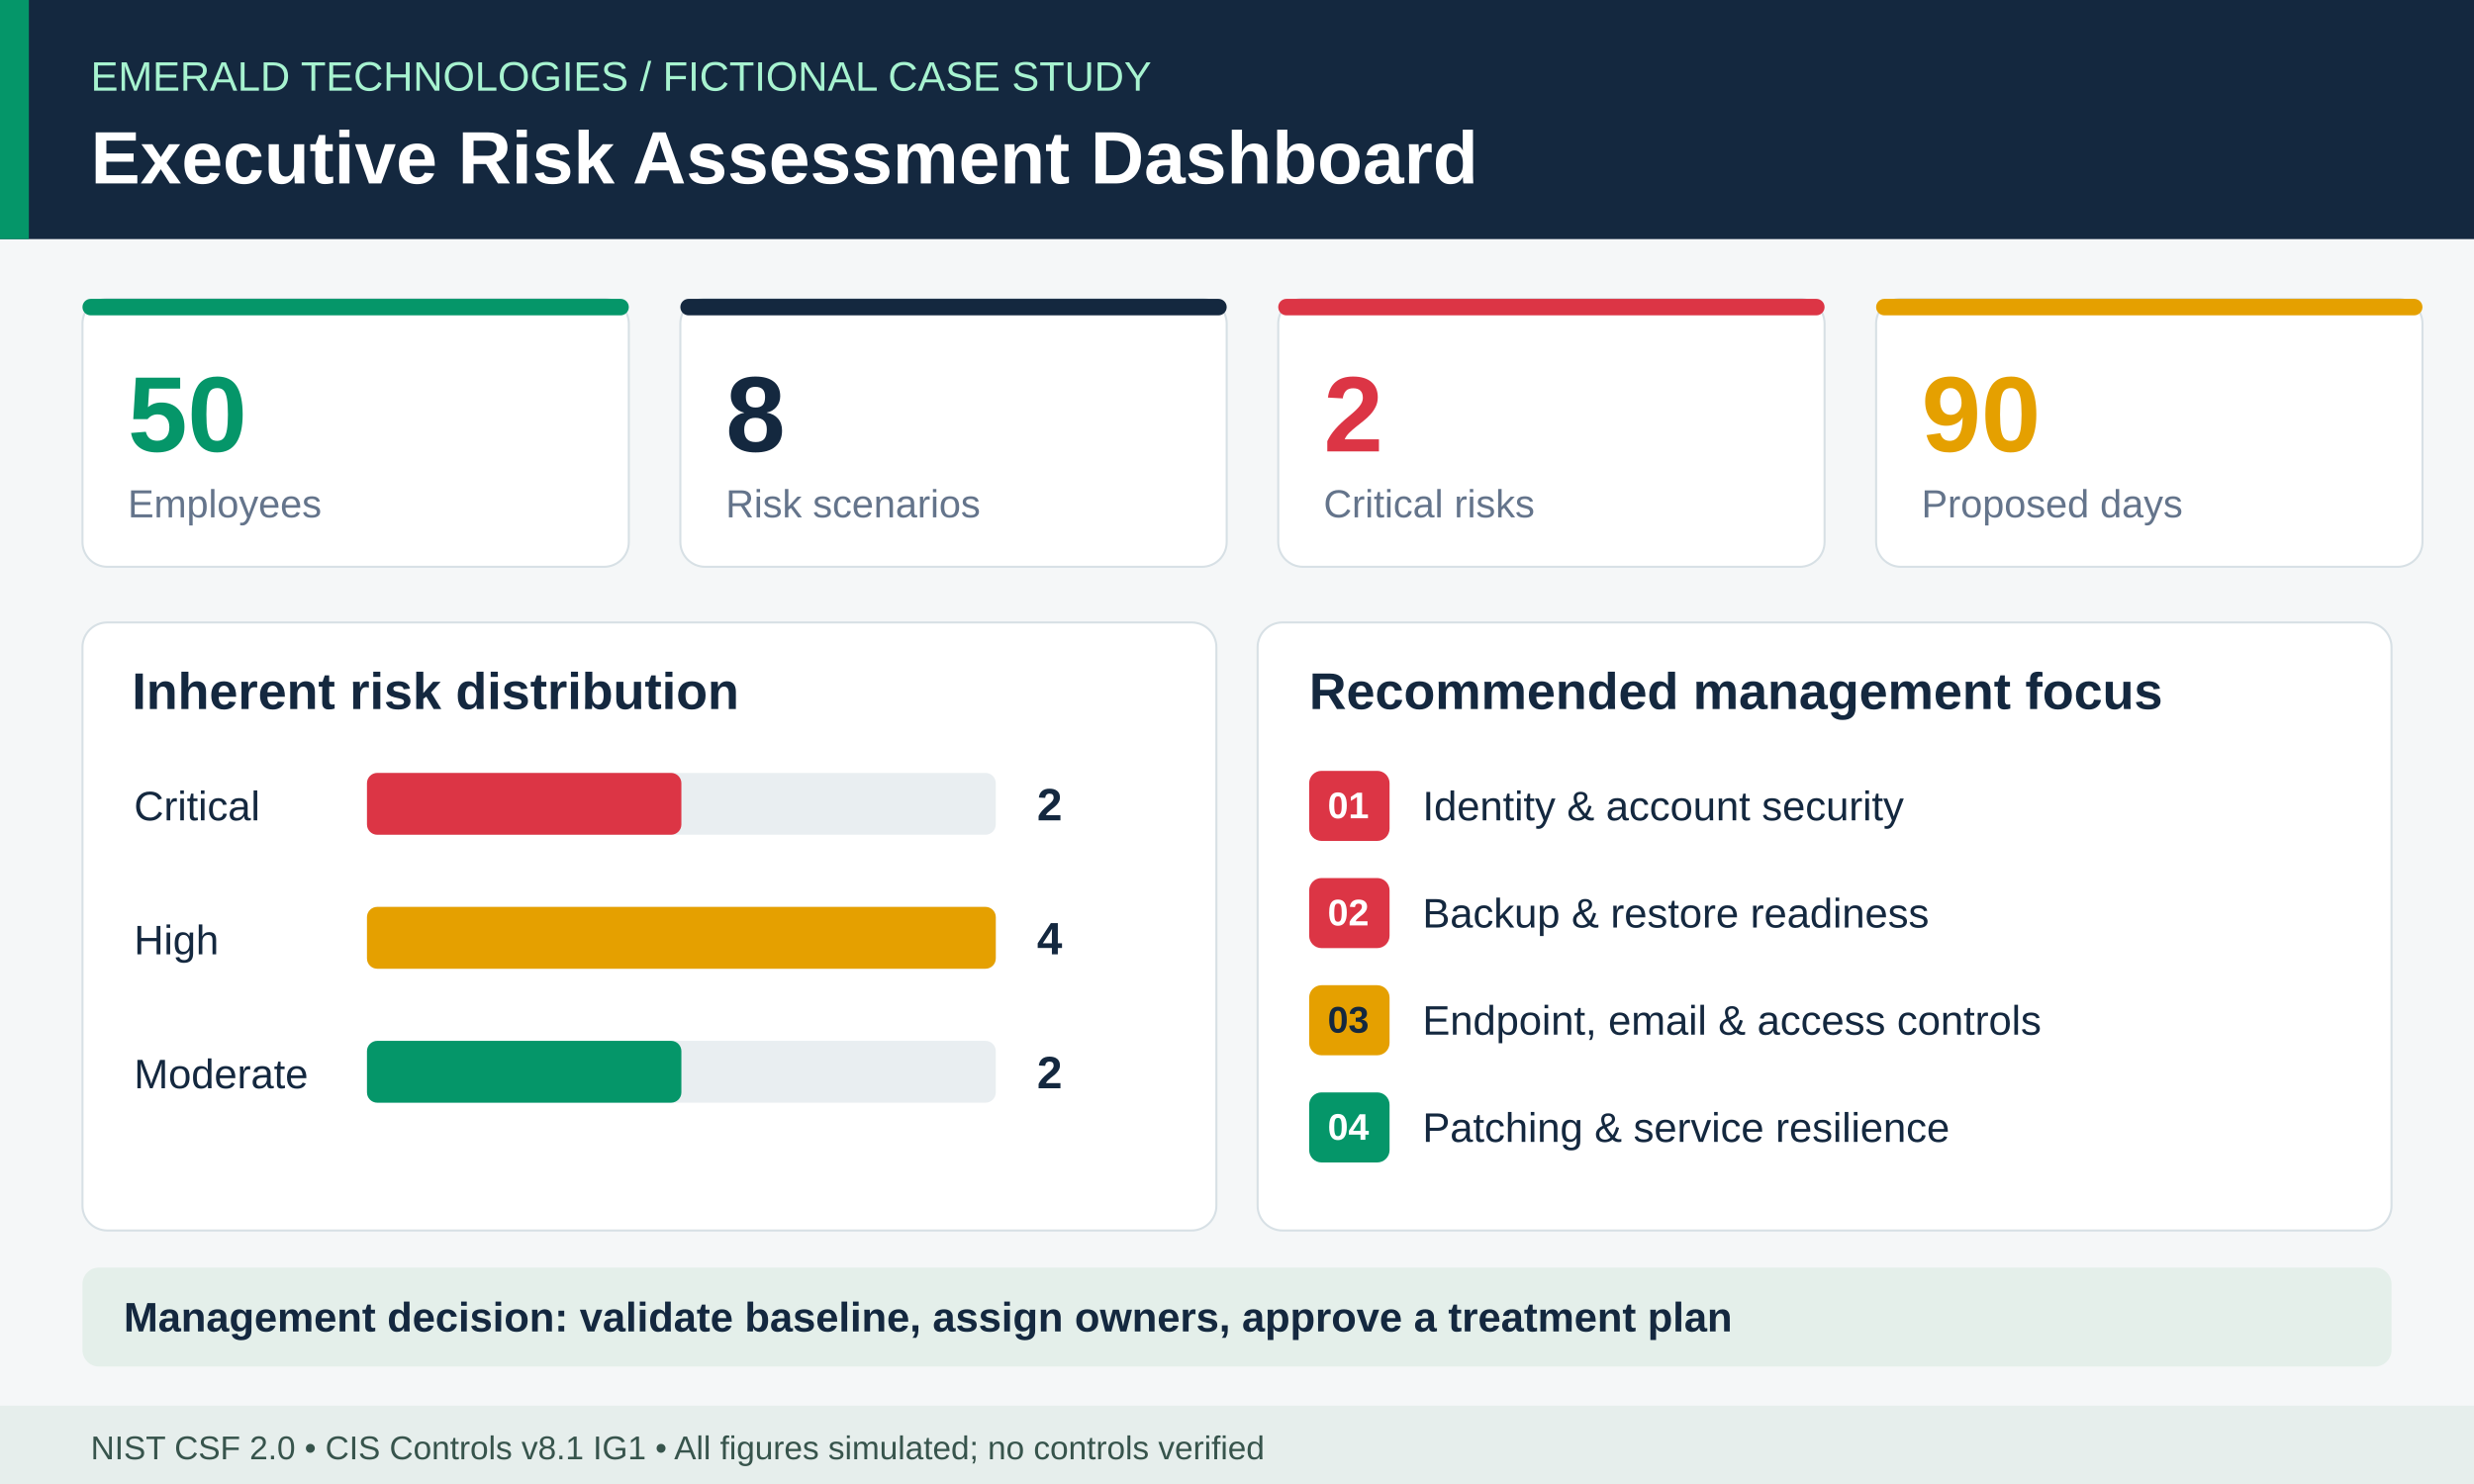
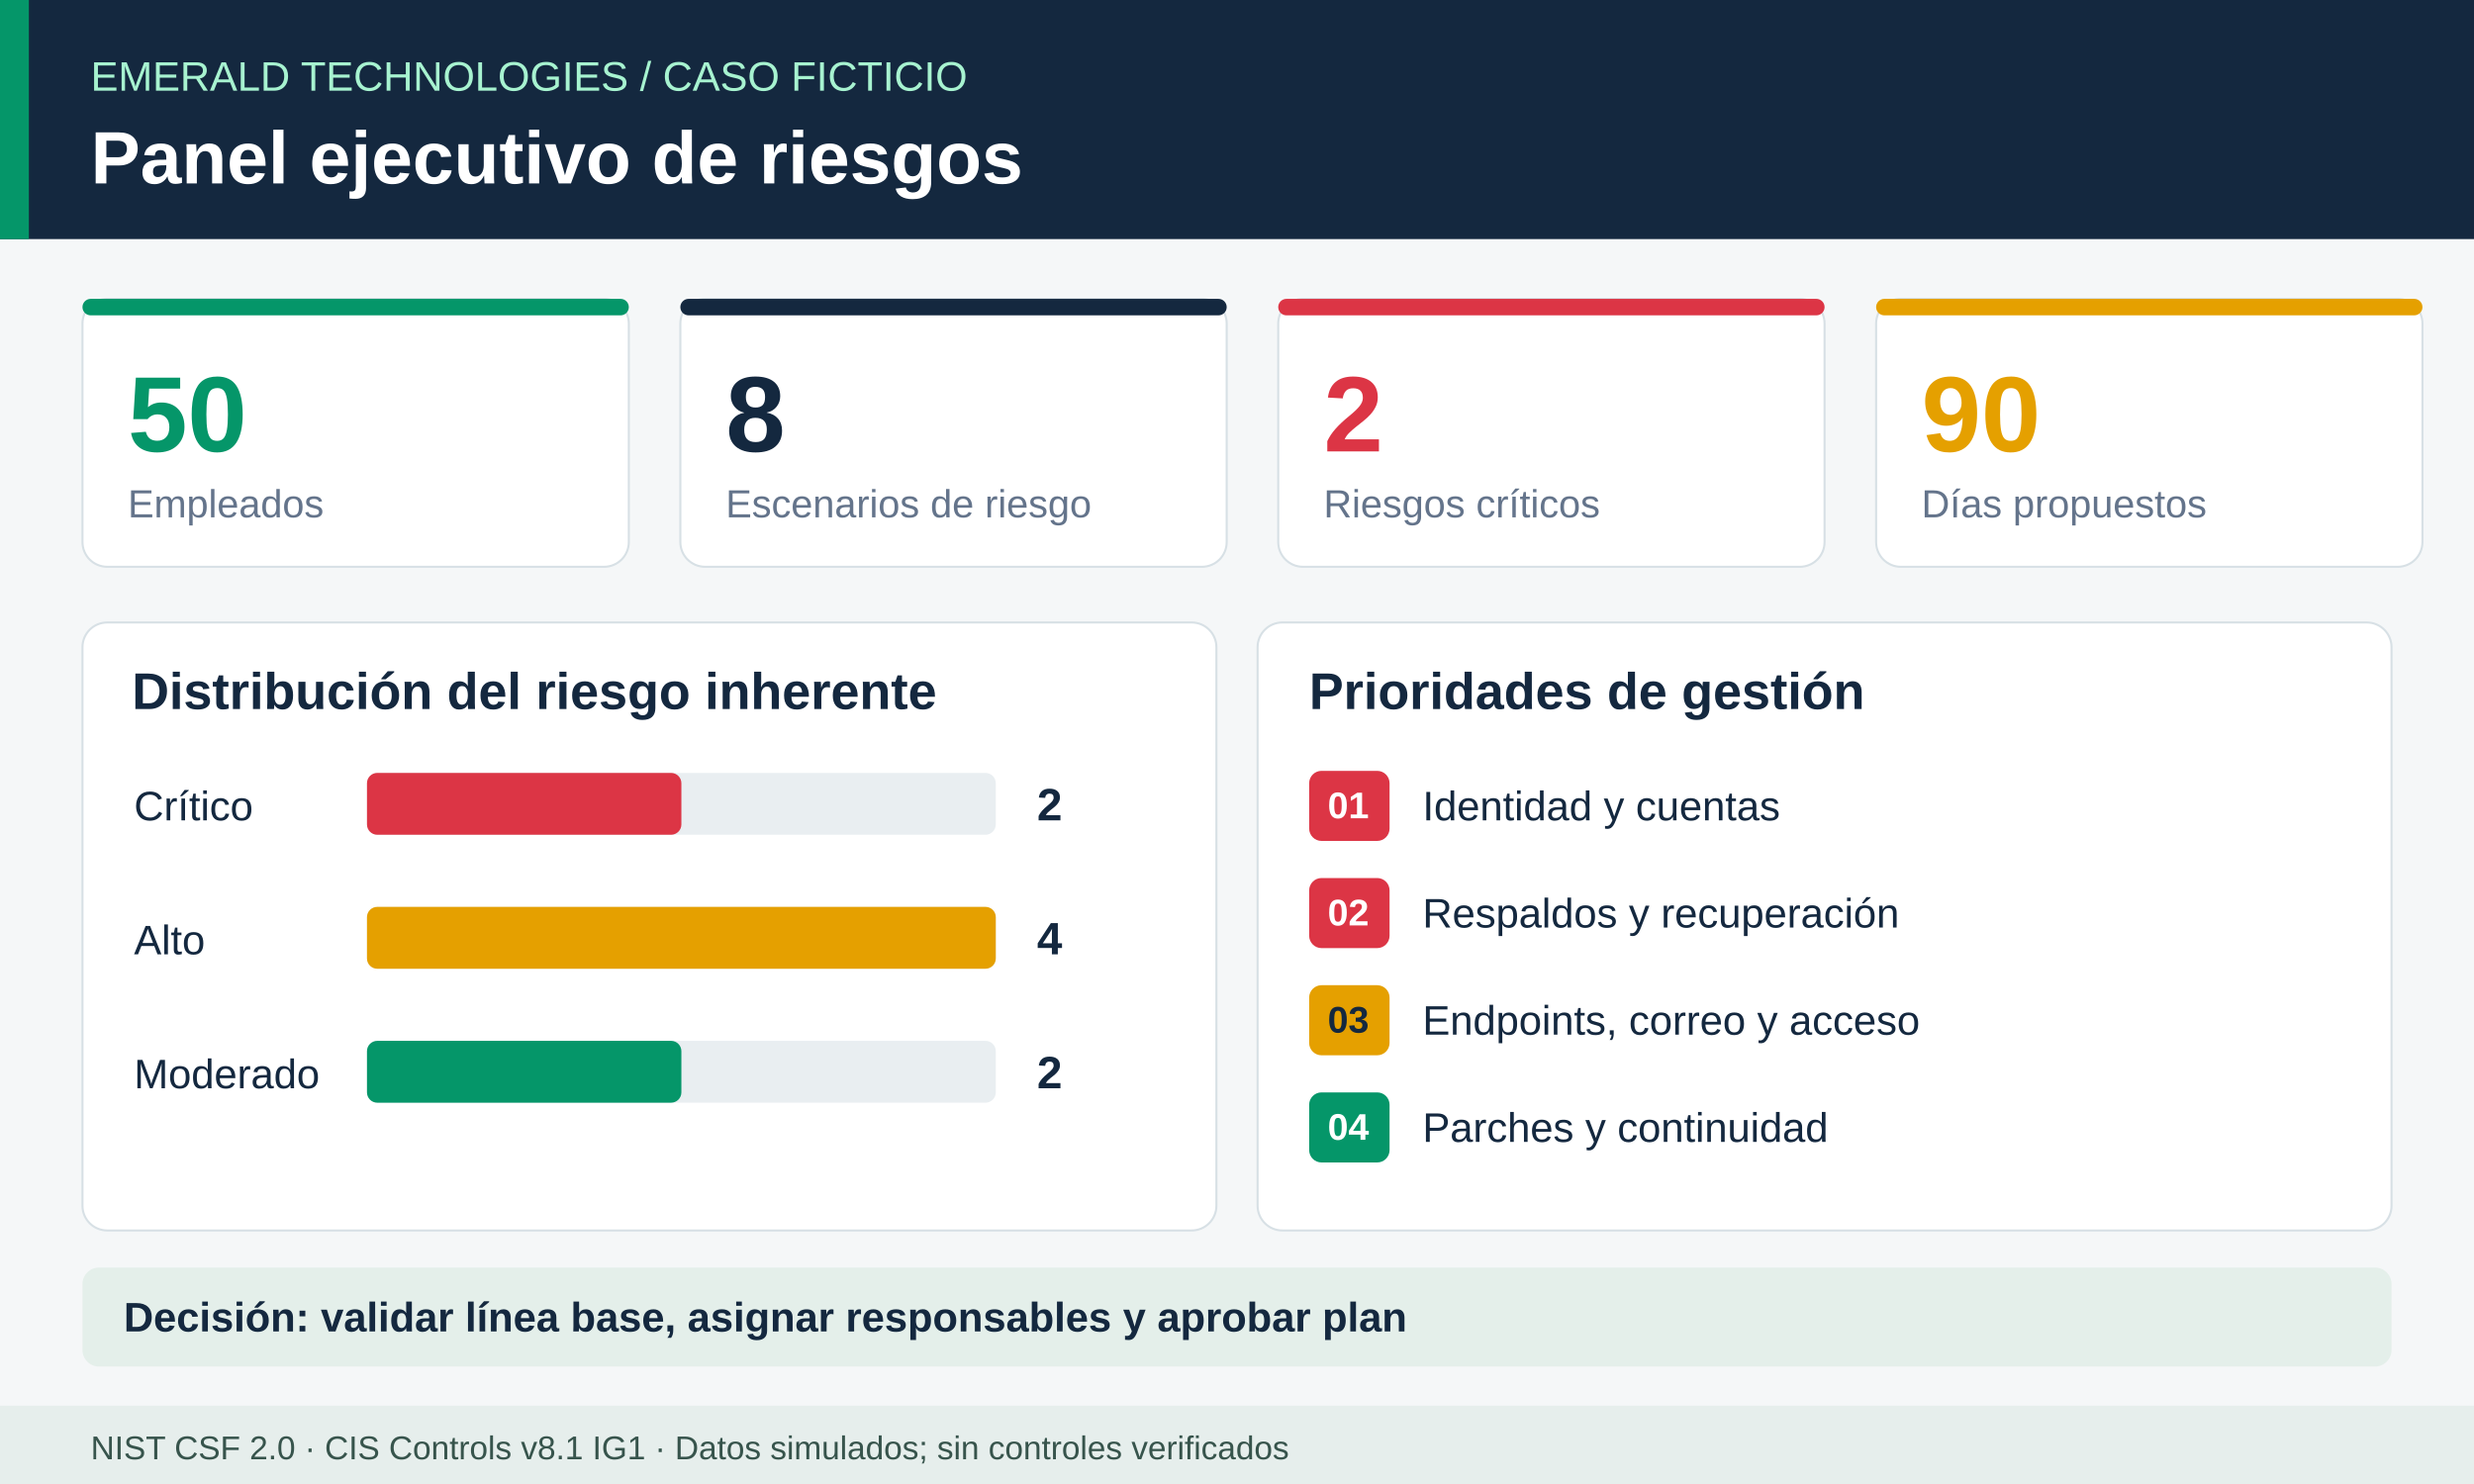
<svg xmlns="http://www.w3.org/2000/svg" width="1200" height="720" viewBox="0 0 1200 720">
  <rect width="1200" height="720" fill="#F5F7F8" />
  <rect width="1200" height="116" fill="#14283F" />
  <rect width="14" height="116" fill="#059669" />
  <g font-family="Arial,Helvetica,sans-serif">
-     <text x="44" y="44" font-size="20" fill="#A7F3D0">EMERALD TECHNOLOGIES  /  FICTIONAL CASE STUDY</text>
-     <text x="44" y="89" font-size="36" font-weight="bold" fill="#FFFFFF">Executive Risk Assessment Dashboard</text>
+     <text x="44" y="44" font-size="20" fill="#A7F3D0">EMERALD TECHNOLOGIES / CASO FICTICIO</text>
+     <text x="44" y="89" font-size="36" font-weight="bold" fill="#FFFFFF">Panel ejecutivo de riesgos</text>
    <rect x="40" y="145" width="265" height="130" rx="12" fill="white" stroke="#D7E0E5" />
    <rect x="40" y="145" width="265" height="8" rx="4" fill="#059669" />
    <text x="62" y="219" font-size="52" font-weight="bold" fill="#059669">50</text>
-     <text x="62" y="251" font-size="19" fill="#64748B">Employees</text>
+     <text x="62" y="251" font-size="19" fill="#64748B">Empleados</text>
    <rect x="330" y="145" width="265" height="130" rx="12" fill="white" stroke="#D7E0E5" />
    <rect x="330" y="145" width="265" height="8" rx="4" fill="#14283F" />
    <text x="352" y="219" font-size="52" font-weight="bold" fill="#14283F">8</text>
-     <text x="352" y="251" font-size="19" fill="#64748B">Risk scenarios</text>
+     <text x="352" y="251" font-size="19" fill="#64748B">Escenarios de riesgo</text>
    <rect x="620" y="145" width="265" height="130" rx="12" fill="white" stroke="#D7E0E5" />
    <rect x="620" y="145" width="265" height="8" rx="4" fill="#DC3545" />
    <text x="642" y="219" font-size="52" font-weight="bold" fill="#DC3545">2</text>
-     <text x="642" y="251" font-size="19" fill="#64748B">Critical risks</text>
+     <text x="642" y="251" font-size="19" fill="#64748B">Riesgos críticos</text>
    <rect x="910" y="145" width="265" height="130" rx="12" fill="white" stroke="#D7E0E5" />
    <rect x="910" y="145" width="265" height="8" rx="4" fill="#E5A000" />
    <text x="932" y="219" font-size="52" font-weight="bold" fill="#E5A000">90</text>
-     <text x="932" y="251" font-size="19" fill="#64748B">Proposed days</text>
+     <text x="932" y="251" font-size="19" fill="#64748B">Días propuestos</text>
    <rect x="40" y="302" width="550" height="295" rx="12" fill="white" stroke="#D7E0E5" />
-     <text x="64" y="344" font-size="25" font-weight="bold" fill="#14283F">Inherent risk distribution</text>
-     <text x="65" y="398" font-size="20" fill="#14283F">Critical</text>
+     <text x="64" y="344" font-size="25" font-weight="bold" fill="#14283F">Distribución del riesgo inherente</text>
+     <text x="65" y="398" font-size="20" fill="#14283F">Crítico</text>
    <rect x="178" y="375" width="305" height="30" rx="5" fill="#E9EEF1" />
    <rect x="178" y="375" width="152.5" height="30" rx="5" fill="#DC3545" />
    <text x="503" y="398" font-size="22" font-weight="bold" fill="#14283F">2</text>
-     <text x="65" y="463" font-size="20" fill="#14283F">High</text>
+     <text x="65" y="463" font-size="20" fill="#14283F">Alto</text>
    <rect x="178" y="440" width="305" height="30" rx="5" fill="#E9EEF1" />
    <rect x="178" y="440" width="305" height="30" rx="5" fill="#E5A000" />
    <text x="503" y="463" font-size="22" font-weight="bold" fill="#14283F">4</text>
-     <text x="65" y="528" font-size="20" fill="#14283F">Moderate</text>
+     <text x="65" y="528" font-size="20" fill="#14283F">Moderado</text>
    <rect x="178" y="505" width="305" height="30" rx="5" fill="#E9EEF1" />
    <rect x="178" y="505" width="152.5" height="30" rx="5" fill="#059669" />
    <text x="503" y="528" font-size="22" font-weight="bold" fill="#14283F">2</text>
    <rect x="610" y="302" width="550" height="295" rx="12" fill="white" stroke="#D7E0E5" />
-     <text x="635" y="344" font-size="25" font-weight="bold" fill="#14283F">Recommended management focus</text>
+     <text x="635" y="344" font-size="25" font-weight="bold" fill="#14283F">Prioridades de gestión</text>
    <rect x="635" y="374" width="39" height="34" rx="6" fill="#DC3545" />
    <text x="654" y="397" font-size="18" font-weight="bold" fill="white" text-anchor="middle">01</text>
-     <text x="690" y="398" font-size="20" fill="#14283F">Identity &amp; account security</text>
+     <text x="690" y="398" font-size="20" fill="#14283F">Identidad y cuentas</text>
    <rect x="635" y="426" width="39" height="34" rx="6" fill="#DC3545" />
    <text x="654" y="449" font-size="18" font-weight="bold" fill="white" text-anchor="middle">02</text>
-     <text x="690" y="450" font-size="20" fill="#14283F">Backup &amp; restore readiness</text>
+     <text x="690" y="450" font-size="20" fill="#14283F">Respaldos y recuperación</text>
    <rect x="635" y="478" width="39" height="34" rx="6" fill="#E5A000" />
    <text x="654" y="501" font-size="18" font-weight="bold" fill="#14283F" text-anchor="middle">03</text>
-     <text x="690" y="502" font-size="20" fill="#14283F">Endpoint, email &amp; access controls</text>
+     <text x="690" y="502" font-size="20" fill="#14283F">Endpoints, correo y acceso</text>
    <rect x="635" y="530" width="39" height="34" rx="6" fill="#059669" />
    <text x="654" y="553" font-size="18" font-weight="bold" fill="white" text-anchor="middle">04</text>
-     <text x="690" y="554" font-size="20" fill="#14283F">Patching &amp; service resilience</text>
+     <text x="690" y="554" font-size="20" fill="#14283F">Parches y continuidad</text>
    <rect x="40" y="615" width="1120" height="48" rx="8" fill="#E4EFEA" />
-     <text x="60" y="646" font-size="20" font-weight="bold" fill="#14283F">Management decision: validate baseline, assign owners, approve a treatment plan</text>
+     <text x="60" y="646" font-size="20" font-weight="bold" fill="#14283F">Decisión: validar línea base, asignar responsables y aprobar plan</text>
    <rect y="682" width="1200" height="38" fill="#E6EEEC" />
-     <text x="44" y="708" font-size="16" fill="#37544C">NIST CSF 2.0  •  CIS Controls v8.1 IG1  •  All figures simulated; no controls verified</text>
+     <text x="44" y="708" font-size="16" fill="#37544C">NIST CSF 2.0 · CIS Controls v8.1 IG1 · Datos simulados; sin controles verificados</text>
  </g>
</svg>
